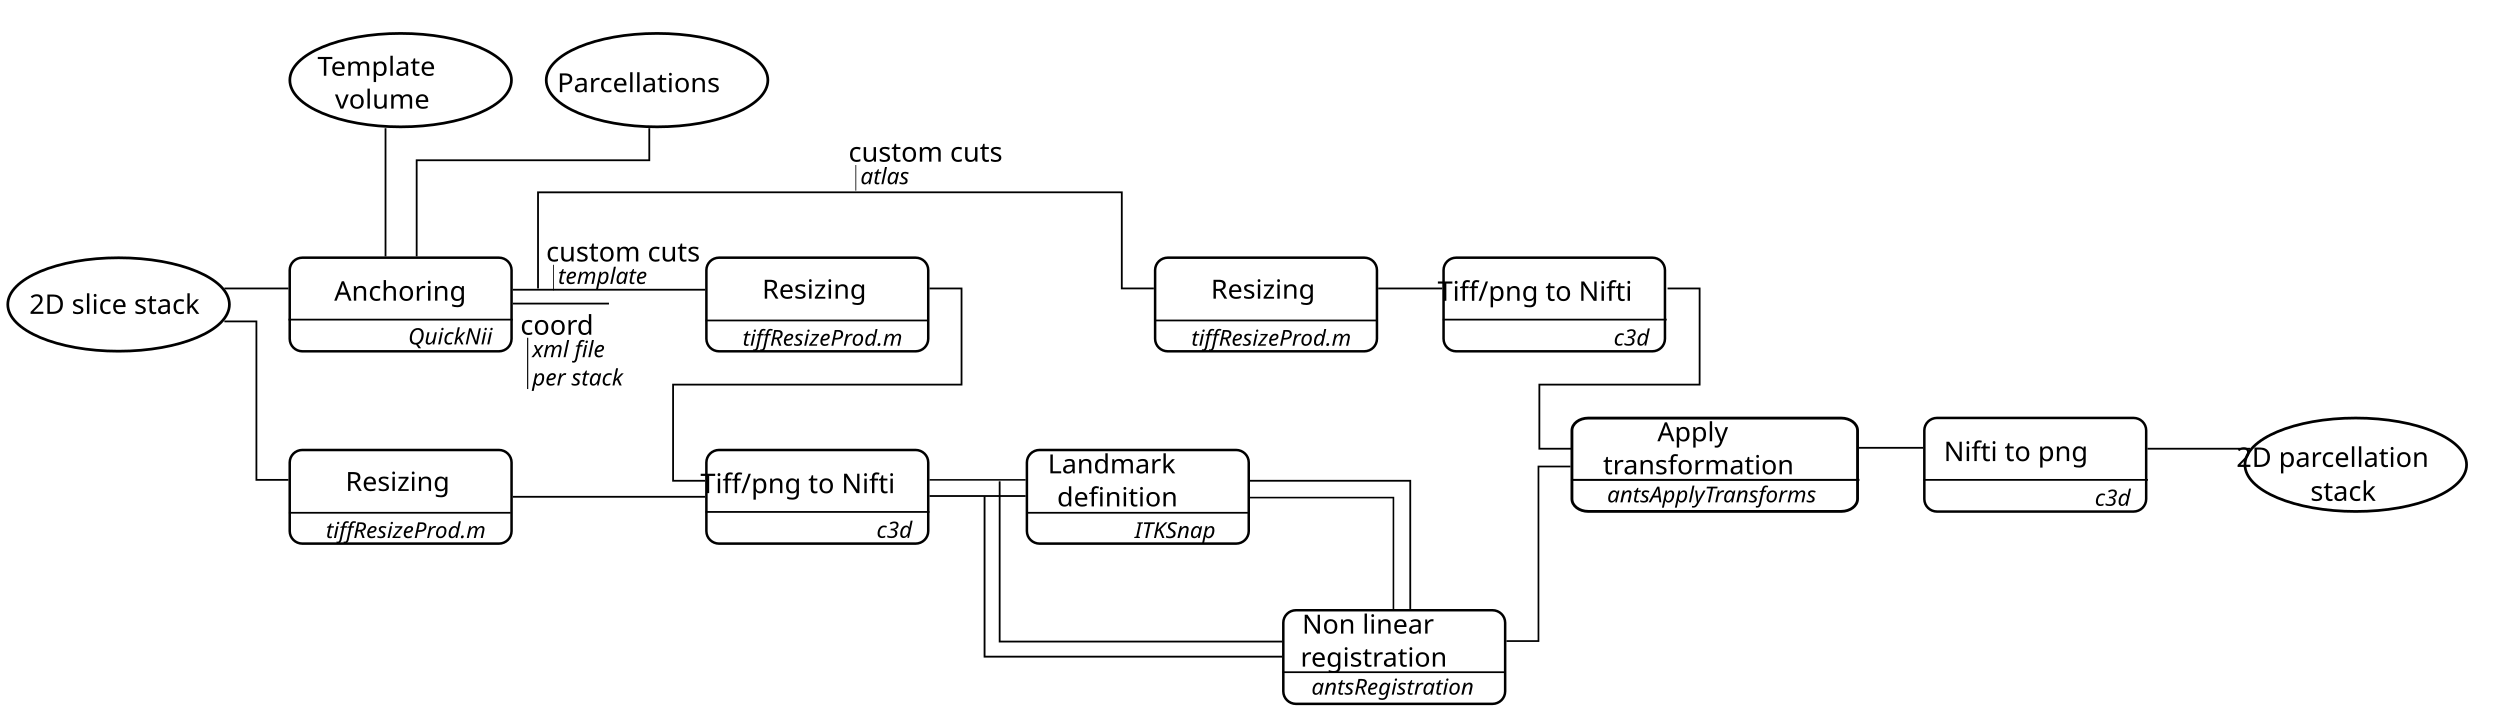
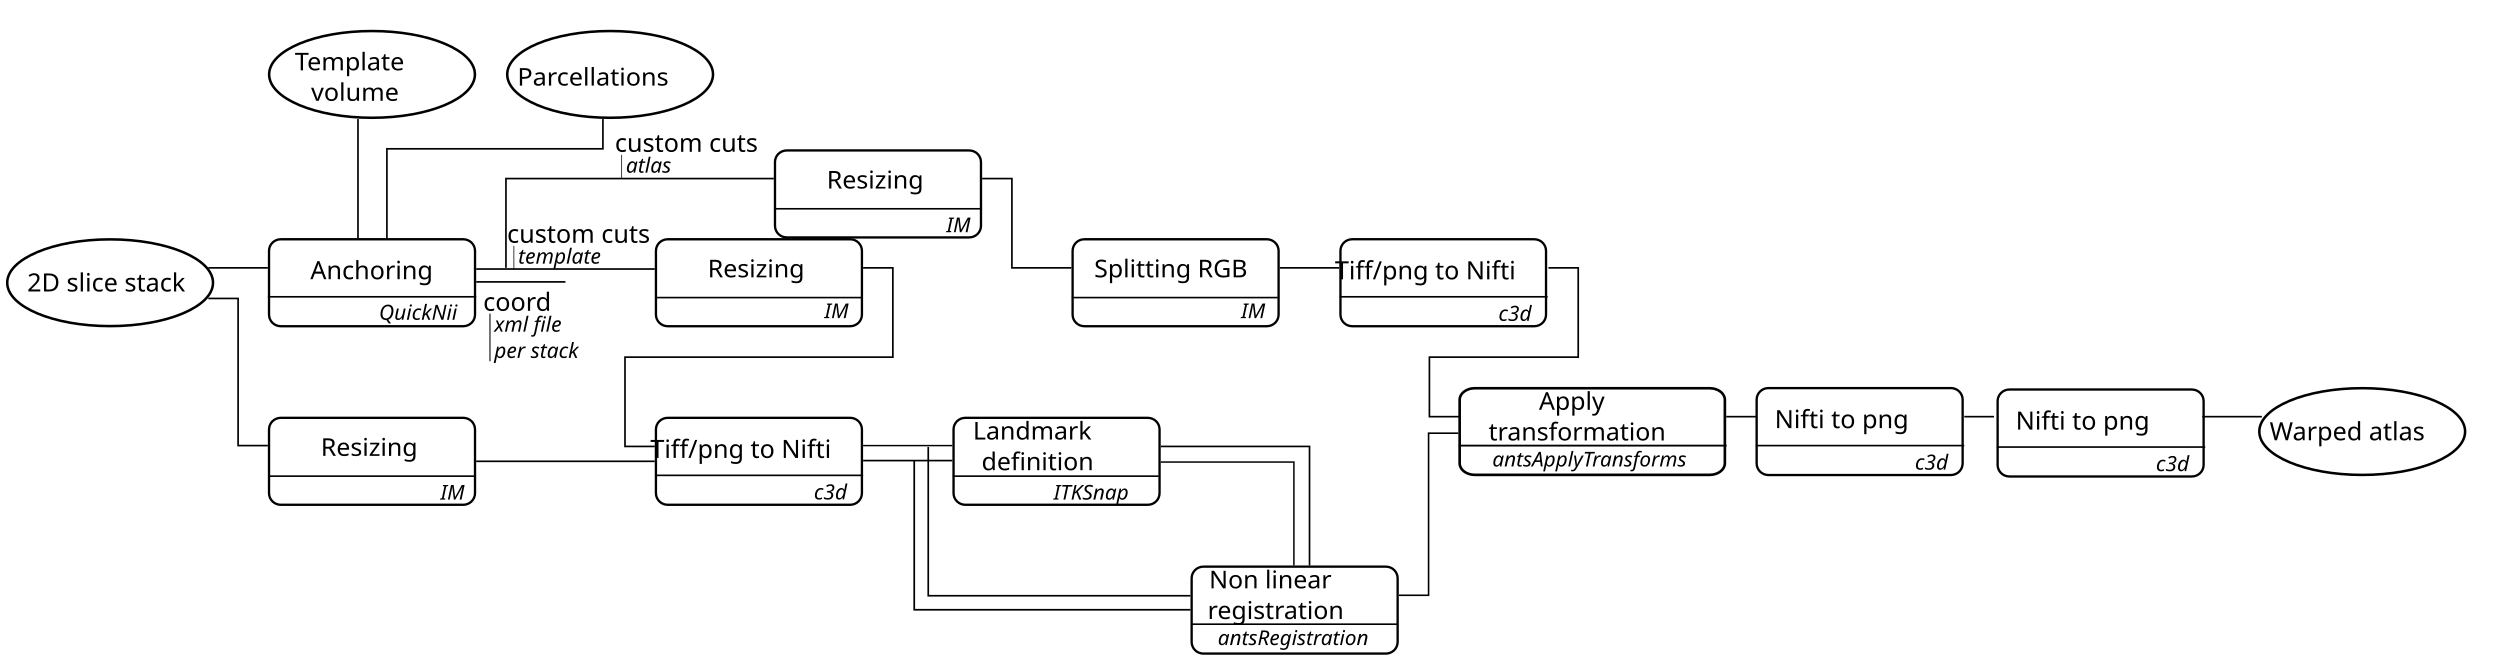
- <svg xmlns="http://www.w3.org/2000/svg" width="390mm" height="110mm" viewBox="0 0 1381.89 389.764" id="svg2" version="1.1">
+ <svg xmlns="http://www.w3.org/2000/svg" width="420mm" height="110mm" viewBox="0 0 1488.189 389.764" id="svg2" version="1.1">
  <defs id="defs4">
    <marker orient="auto" refY="0" refX="0" id="Arrow1Mend" style="overflow:visible">
      <path id="path4885" d="M 0,0 5,-5 -12.5,0 5,5 0,0 Z" style="fill:#000000;fill-opacity:1;fill-rule:evenodd;stroke:#000000;stroke-width:1pt;stroke-opacity:1" transform="matrix(-0.4,0,0,-0.4,-4,0)" />
    </marker>
    <marker style="overflow:visible" id="marker4826" refX="0" refY="0" orient="auto">
      <path transform="matrix(-0.8,0,0,-0.8,-10,0)" style="fill:#000000;fill-opacity:1;fill-rule:evenodd;stroke:#000000;stroke-width:1pt;stroke-opacity:1" d="M 0,0 5,-5 -12.5,0 5,5 0,0 Z" id="path4828" />
    </marker>
    <marker orient="auto" refY="0" refX="0" id="Arrow1Lend-5" style="overflow:visible">
      <path id="path4153-5" d="M 0,0 5,-5 -12.5,0 5,5 0,0 Z" style="fill:#000000;fill-opacity:1;fill-rule:evenodd;stroke:#000000;stroke-width:1pt;stroke-opacity:1" transform="matrix(-0.8,0,0,-0.8,-10,0)" />
    </marker>
    <marker orient="auto" refY="0" refX="0" id="Arrow1Lend-5-8" style="overflow:visible">
      <path id="path4153-5-1" d="M 0,0 5,-5 -12.5,0 5,5 0,0 Z" style="fill:#000000;fill-opacity:1;fill-rule:evenodd;stroke:#000000;stroke-width:1pt;stroke-opacity:1" transform="matrix(-0.8,0,0,-0.8,-10,0)" />
    </marker>
    <marker orient="auto" refY="0" refX="0" id="Arrow1Lend-5-8-7" style="overflow:visible">
      <path id="path4153-5-1-2" d="M 0,0 5,-5 -12.5,0 5,5 0,0 Z" style="fill:#000000;fill-opacity:1;fill-rule:evenodd;stroke:#000000;stroke-width:1pt;stroke-opacity:1" transform="matrix(-0.8,0,0,-0.8,-10,0)" />
    </marker>
    <marker orient="auto" refY="0" refX="0" id="Arrow1Lend-5-8-3" style="overflow:visible">
      <path id="path4153-5-1-9" d="M 0,0 5,-5 -12.5,0 5,5 0,0 Z" style="fill:#000000;fill-opacity:1;fill-rule:evenodd;stroke:#000000;stroke-width:1pt;stroke-opacity:1" transform="matrix(-0.8,0,0,-0.8,-10,0)" />
    </marker>
    <marker orient="auto" refY="0" refX="0" id="Arrow1Lend-5-8-8" style="overflow:visible">
      <path id="path4153-5-1-8" d="M 0,0 5,-5 -12.5,0 5,5 0,0 Z" style="fill:#000000;fill-opacity:1;fill-rule:evenodd;stroke:#000000;stroke-width:1pt;stroke-opacity:1" transform="matrix(-0.8,0,0,-0.8,-10,0)" />
    </marker>
  </defs>
  <g id="layer1" transform="translate(-30.86613,-450)">
    <text xml:space="preserve" style="font-style:normal;font-weight:normal;font-size:15px;line-height:125%;font-family:sans-serif;letter-spacing:0px;word-spacing:0px;fill:#000000;fill-opacity:1;stroke:none;stroke-width:1px;stroke-linecap:butt;stroke-linejoin:miter;stroke-opacity:1" x="256.454" y="640.383" id="text4140">
      <tspan id="tspan4142" x="256.454" y="640.383" style="font-style:italic;font-variant:normal;font-weight:normal;font-stretch:normal;font-size:12.5px;font-family:sans-serif;-inkscape-font-specification:'sans-serif Italic'">QuickNii</tspan>
    </text>
    <path style="fill:none;fill-rule:evenodd;stroke:#000000;stroke-width:1px;stroke-linecap:butt;stroke-linejoin:miter;stroke-opacity:1" d="m 314.331,610.143 106.299,0" id="path4144" />
    <path style="fill:none;fill-rule:evenodd;stroke:#000000;stroke-width:0.999;stroke-linecap:butt;stroke-linejoin:miter;stroke-miterlimit:4;stroke-dasharray:none;stroke-opacity:1" d="m 314.331,617.807 53.15,0" id="path4144-4" />
    <text xml:space="preserve" style="font-style:normal;font-weight:normal;font-size:15px;line-height:125%;font-family:sans-serif;letter-spacing:0px;word-spacing:0px;fill:#000000;fill-opacity:1;stroke:none;stroke-width:1px;stroke-linecap:butt;stroke-linejoin:miter;stroke-opacity:1" x="318.49" y="635.015" id="text4625">
      <tspan id="tspan4627" x="318.49" y="635.015">coord</tspan>
    </text>
    <path style="fill:none;fill-rule:evenodd;stroke:#000000;stroke-width:0.634;stroke-linecap:butt;stroke-linejoin:miter;stroke-miterlimit:4;stroke-dasharray:none;stroke-opacity:1" d="m 322.535,636.694 0,28.346" id="path4629" />
    <text xml:space="preserve" style="font-style:normal;font-weight:normal;font-size:15px;line-height:125%;font-family:sans-serif;letter-spacing:0px;word-spacing:0px;fill:#000000;fill-opacity:1;stroke:none;stroke-width:1px;stroke-linecap:butt;stroke-linejoin:miter;stroke-opacity:1" x="325.052" y="647.451" id="text4625-7">
      <tspan id="tspan4627-5" x="325.052" y="647.451" style="font-style:italic;font-variant:normal;font-weight:normal;font-stretch:normal;font-size:12.5px;font-family:sans-serif;-inkscape-font-specification:'sans-serif Italic'">xml file </tspan>
      <tspan x="325.052" y="663.076" style="font-style:italic;font-variant:normal;font-weight:normal;font-stretch:normal;font-size:12.5px;font-family:sans-serif;-inkscape-font-specification:'sans-serif Italic'" id="tspan4649">per stack</tspan>
    </text>
    <text xml:space="preserve" style="font-style:normal;font-weight:normal;font-size:15px;line-height:125%;font-family:sans-serif;letter-spacing:0px;word-spacing:0px;fill:#000000;fill-opacity:1;stroke:none;stroke-width:1px;stroke-linecap:butt;stroke-linejoin:miter;stroke-opacity:1" x="332.722" y="594.518" id="text4625-4">
      <tspan id="tspan4627-2" x="332.722" y="594.518">custom cuts</tspan>
    </text>
    <path style="fill:none;fill-rule:evenodd;stroke:#000000;stroke-width:0.448;stroke-linecap:butt;stroke-linejoin:miter;stroke-miterlimit:4;stroke-dasharray:none;stroke-opacity:1" d="m 336.767,596.37 0,14.173" id="path4629-6" />
    <text xml:space="preserve" style="font-style:normal;font-weight:normal;font-size:15px;line-height:125%;font-family:sans-serif;letter-spacing:0px;word-spacing:0px;fill:#000000;fill-opacity:1;stroke:none;stroke-width:1px;stroke-linecap:butt;stroke-linejoin:miter;stroke-opacity:1" x="339.283" y="606.954" id="text4625-7-4">
      <tspan x="339.283" y="606.954" style="font-style:italic;font-variant:normal;font-weight:normal;font-stretch:normal;font-size:12.5px;font-family:sans-serif;-inkscape-font-specification:'sans-serif Italic'" id="tspan4193">template</tspan>
    </text>
    <text xml:space="preserve" style="font-style:normal;font-weight:normal;font-size:15px;line-height:125%;font-family:sans-serif;letter-spacing:0px;word-spacing:0px;fill:#000000;fill-opacity:1;stroke:none;stroke-width:1px;stroke-linecap:butt;stroke-linejoin:miter;stroke-opacity:1" x="47.03" y="623.508" id="text4140-5">
      <tspan x="47.03" y="623.508" id="tspan4216">2D slice stack</tspan>
    </text>
    <rect style="opacity:1;fill:none;fill-opacity:1;stroke:#000000;stroke-width:1.391;stroke-linecap:round;stroke-linejoin:round;stroke-miterlimit:4;stroke-dasharray:none;stroke-dashoffset:0;stroke-opacity:1" id="rect4408" width="122.622" height="51.759" x="191.01" y="698.727" rx="7.007" ry="6.901" />
    <rect style="opacity:1;fill:none;fill-opacity:1;stroke:#000000;stroke-width:1.391;stroke-linecap:round;stroke-linejoin:round;stroke-miterlimit:4;stroke-dasharray:none;stroke-dashoffset:0;stroke-opacity:1" id="rect4408-4" width="122.625" height="51.759" x="191.01" y="592.428" rx="7.007" ry="6.901" />
    <path style="fill:none;fill-rule:evenodd;stroke:#000000;stroke-width:0.986px;stroke-linecap:butt;stroke-linejoin:miter;stroke-opacity:1" d="m 190.315,626.672 124.016,0" id="path4425" />
    <text xml:space="preserve" style="font-style:normal;font-weight:normal;font-size:15px;line-height:125%;font-family:sans-serif;letter-spacing:0px;word-spacing:0px;fill:#000000;fill-opacity:1;stroke:none;stroke-width:1px;stroke-linecap:butt;stroke-linejoin:miter;stroke-opacity:1" x="215.6" y="616.212" id="text4625-1">
      <tspan id="tspan4627-1" x="215.6" y="616.212">Anchoring</tspan>
    </text>
    <ellipse style="opacity:1;fill:none;fill-opacity:1;stroke:#000000;stroke-width:1.513;stroke-linecap:round;stroke-linejoin:round;stroke-miterlimit:4;stroke-dasharray:none;stroke-dashoffset:0;stroke-opacity:1" id="path4577" cx="96.417" cy="618.307" rx="61.251" ry="25.818" />
    <text xml:space="preserve" style="font-style:normal;font-weight:normal;font-size:14.761px;line-height:125%;font-family:sans-serif;text-align:center;letter-spacing:0px;word-spacing:0px;text-anchor:middle;fill:#000000;fill-opacity:1;stroke:none;stroke-width:1px;stroke-linecap:butt;stroke-linejoin:miter;stroke-opacity:1" x="247.893" y="499.876" id="text4140-5-3" transform="scale(1.016295,0.9839667)">
      <tspan x="250.487" y="499.876" id="tspan4216-5">Template </tspan>
      <tspan x="247.893" y="518.327" id="tspan4626">volume</tspan>
    </text>
    <ellipse style="opacity:1;fill:none;fill-opacity:1;stroke:#000000;stroke-width:1.513;stroke-linecap:round;stroke-linejoin:round;stroke-miterlimit:4;stroke-dasharray:none;stroke-dashoffset:0;stroke-opacity:1" id="path4577-8" cx="252.323" cy="494.291" rx="61.251" ry="25.818" />
    <text xml:space="preserve" style="font-style:normal;font-weight:normal;font-size:14.761px;line-height:125%;font-family:sans-serif;text-align:center;letter-spacing:0px;word-spacing:0px;text-anchor:middle;fill:#000000;fill-opacity:1;stroke:none;stroke-width:1px;stroke-linecap:butt;stroke-linejoin:miter;stroke-opacity:1" x="387.323" y="509.101" id="text4140-5-3-7" transform="scale(1.016295,0.9839667)">
      <tspan x="387.323" y="509.101" id="tspan4626-1">Parcellations</tspan>
    </text>
    <ellipse style="opacity:1;fill:none;fill-opacity:1;stroke:#000000;stroke-width:1.513;stroke-linecap:round;stroke-linejoin:round;stroke-miterlimit:4;stroke-dasharray:none;stroke-dashoffset:0;stroke-opacity:1" id="path4577-8-5" cx="394.055" cy="494.291" rx="61.251" ry="25.818" />
    <text xml:space="preserve" style="font-style:normal;font-weight:normal;font-size:14.719px;line-height:125%;font-family:sans-serif;letter-spacing:0px;word-spacing:0px;fill:#000000;fill-opacity:1;stroke:none;stroke-width:1px;stroke-linecap:butt;stroke-linejoin:miter;stroke-opacity:1" x="220.167" y="726.888" id="text4625-1-6" transform="scale(1.007634,0.9924236)">
      <tspan id="tspan4627-1-3" x="220.167" y="726.888">Resizing</tspan>
    </text>
    <path style="fill:none;fill-rule:evenodd;stroke:#000000;stroke-width:0.994;stroke-linecap:butt;stroke-linejoin:miter;stroke-miterlimit:4;stroke-dasharray:none;stroke-opacity:1" d="m 154.882,627.662 17.717,0 0,87.589 17.717,0" id="path4818" />
-     <text xml:space="preserve" style="font-style:normal;font-weight:normal;font-size:14.719px;line-height:125%;font-family:sans-serif;letter-spacing:0px;word-spacing:0px;fill:#000000;fill-opacity:1;stroke:none;stroke-width:1px;stroke-linecap:butt;stroke-linejoin:miter;stroke-opacity:1" x="209.4" y="753.102" id="text4140-1" transform="scale(1.007634,0.9924236)">
-       <tspan id="tspan4142-5" x="209.4" y="753.102" style="font-style:italic;font-variant:normal;font-weight:normal;font-stretch:normal;font-size:12.266px;font-family:sans-serif;-inkscape-font-specification:'sans-serif Italic'">tiffResizeProd.m</tspan>
+     <text xml:space="preserve" style="font-style:normal;font-weight:normal;font-size:14.719px;line-height:125%;font-family:sans-serif;letter-spacing:0px;word-spacing:0px;fill:#000000;fill-opacity:1;stroke:none;stroke-width:1px;stroke-linecap:butt;stroke-linejoin:miter;stroke-opacity:1" x="290.778" y="753.102" id="text4140-1" transform="scale(1.007634,0.9924236)">
+       <tspan id="tspan4142-5" x="290.778" y="753.102" style="font-style:italic;font-variant:normal;font-weight:normal;font-stretch:normal;font-size:12.266px;font-family:sans-serif;-inkscape-font-specification:'sans-serif Italic'">IM</tspan>
    </text>
    <path style="fill:none;fill-rule:evenodd;stroke:#000000;stroke-width:0.968px;stroke-linecap:butt;stroke-linejoin:miter;stroke-opacity:1" d="m 190.557,733.443 122.622,0" id="path4425-0" />
    <rect style="opacity:1;fill:none;fill-opacity:1;stroke:#000000;stroke-width:1.391;stroke-linecap:round;stroke-linejoin:round;stroke-miterlimit:4;stroke-dasharray:none;stroke-dashoffset:0;stroke-opacity:1" id="rect4408-45" width="122.622" height="51.759" x="421.329" y="592.428" rx="7.007" ry="6.901" />
    <text xml:space="preserve" style="font-style:normal;font-weight:normal;font-size:14.719px;line-height:125%;font-family:sans-serif;letter-spacing:0px;word-spacing:0px;fill:#000000;fill-opacity:1;stroke:none;stroke-width:1px;stroke-linecap:butt;stroke-linejoin:miter;stroke-opacity:1" x="448.74" y="619.777" id="text4625-1-6-4" transform="scale(1.007634,0.9924236)">
      <tspan id="tspan4627-1-3-4" x="448.74" y="619.777">Resizing</tspan>
    </text>
-     <text xml:space="preserve" style="font-style:normal;font-weight:normal;font-size:14.719px;line-height:125%;font-family:sans-serif;letter-spacing:0px;word-spacing:0px;fill:#000000;fill-opacity:1;stroke:none;stroke-width:1px;stroke-linecap:butt;stroke-linejoin:miter;stroke-opacity:1" x="437.973" y="645.991" id="text4140-1-3" transform="scale(1.007634,0.9924236)">
-       <tspan id="tspan4142-5-5" x="437.973" y="645.991" style="font-style:italic;font-variant:normal;font-weight:normal;font-stretch:normal;font-size:12.266px;font-family:sans-serif;-inkscape-font-specification:'sans-serif Italic'">tiffResizeProd.m</tspan>
-     </text>
    <path style="fill:none;fill-rule:evenodd;stroke:#000000;stroke-width:0.968px;stroke-linecap:butt;stroke-linejoin:miter;stroke-opacity:1" d="m 420.875,627.144 122.622,0" id="path4425-0-4" />
    <path style="fill:none;fill-rule:evenodd;stroke:#000000;stroke-width:1px;stroke-linecap:butt;stroke-linejoin:miter;stroke-opacity:1" d="m 314.331,724.606 106.299,0" id="path5266" />
-     <path style="fill:none;fill-rule:evenodd;stroke:#000000;stroke-width:0.999;stroke-linecap:butt;stroke-linejoin:miter;stroke-opacity:1;stroke-miterlimit:4;stroke-dasharray:none" d="m 544.646,609.449 17.717,0 0,53.15 -159.449,0 0,53.15 17.717,0" id="path5268" />
+     <path style="fill:none;fill-rule:evenodd;stroke:#000000;stroke-width:0.999;stroke-linecap:butt;stroke-linejoin:miter;stroke-miterlimit:4;stroke-dasharray:none;stroke-opacity:1" d="m 544.646,609.449 17.717,0 0,53.15 -159.449,0 0,53.15 17.717,0" id="path5268" />
    <rect style="opacity:1;fill:none;fill-opacity:1;stroke:#000000;stroke-width:1.391;stroke-linecap:round;stroke-linejoin:round;stroke-miterlimit:4;stroke-dasharray:none;stroke-dashoffset:0;stroke-opacity:1" id="rect4408-45-8" width="122.625" height="51.759" x="421.325" y="698.727" rx="7.007" ry="6.901" />
    <text xml:space="preserve" style="font-style:normal;font-weight:normal;font-size:14.985px;line-height:125%;font-family:sans-serif;text-align:center;letter-spacing:0px;word-spacing:0px;text-anchor:middle;fill:#000000;fill-opacity:1;stroke:none;stroke-width:1px;stroke-linecap:butt;stroke-linejoin:miter;stroke-opacity:1" x="482.063" y="721.842" id="text4625-1-6-4-9" transform="scale(0.9989721,1.001029)">
      <tspan x="482.063" y="721.842" id="tspan5300">Tiff/png to Nifti</tspan>
    </text>
    <text xml:space="preserve" style="font-style:normal;font-weight:normal;font-size:14.985px;line-height:125%;font-family:sans-serif;letter-spacing:0px;word-spacing:0px;fill:#000000;fill-opacity:1;stroke:none;stroke-width:1px;stroke-linecap:butt;stroke-linejoin:miter;stroke-opacity:1" x="515.894" y="746.533" id="text4140-1-3-6" transform="scale(0.9989721,1.001029)">
      <tspan id="tspan4142-5-5-0" x="515.894" y="746.533" style="font-style:italic;font-variant:normal;font-weight:normal;font-stretch:normal;font-size:12.487px;font-family:sans-serif;-inkscape-font-specification:'sans-serif Italic'">c3d</tspan>
    </text>
    <path style="fill:none;fill-rule:evenodd;stroke:#000000;stroke-width:0.985px;stroke-linecap:butt;stroke-linejoin:miter;stroke-opacity:1" d="m 420.882,732.972 123.764,0" id="path4425-0-4-7" />
    <rect style="opacity:1;fill:none;fill-opacity:1;stroke:#000000;stroke-width:1.391;stroke-linecap:round;stroke-linejoin:round;stroke-miterlimit:4;stroke-dasharray:none;stroke-dashoffset:0;stroke-opacity:1" id="rect4408-45-8-0" width="122.625" height="51.759" x="598.491" y="698.727" rx="7.007" ry="6.901" />
    <text xml:space="preserve" style="font-style:normal;font-weight:normal;font-size:14.719px;line-height:125%;font-family:sans-serif;text-align:center;letter-spacing:0px;word-spacing:0px;text-anchor:middle;fill:#000000;fill-opacity:1;stroke:none;stroke-width:1px;stroke-linecap:butt;stroke-linejoin:miter;stroke-opacity:1" x="653.169" y="717.085" id="text4625-1-6-4-9-2" transform="scale(1.007648,0.9924099)">
      <tspan id="tspan4627-1-3-4-6-1" x="655.757" y="717.085">Landmark </tspan>
      <tspan x="653.169" y="735.484" id="tspan5300-1">definition</tspan>
    </text>
    <text xml:space="preserve" style="font-style:normal;font-weight:normal;font-size:14.719px;line-height:125%;font-family:sans-serif;letter-spacing:0px;word-spacing:0px;fill:#000000;fill-opacity:1;stroke:none;stroke-width:1px;stroke-linecap:butt;stroke-linejoin:miter;stroke-opacity:1" x="653.036" y="753.113" id="text4140-1-3-6-6" transform="scale(1.007648,0.9924099)">
      <tspan id="tspan4142-5-5-0-1" x="653.036" y="753.113" style="font-style:italic;font-variant:normal;font-weight:normal;font-stretch:normal;font-size:12.266px;font-family:sans-serif;-inkscape-font-specification:'sans-serif Italic'">ITKSnap</tspan>
    </text>
    <path style="fill:none;fill-rule:evenodd;stroke:#000000;stroke-width:0.968px;stroke-linecap:butt;stroke-linejoin:miter;stroke-opacity:1" d="m 598.038,733.443 122.625,0" id="path4425-0-4-7-8" />
    <path style="fill:none;fill-rule:evenodd;stroke:#000000;stroke-width:0.865;stroke-linecap:butt;stroke-linejoin:miter;stroke-miterlimit:4;stroke-dasharray:none;stroke-opacity:1" d="m 544.646,715.248 53.15,0" id="path5674-1" />
    <rect style="opacity:1;fill:none;fill-opacity:1;stroke:#000000;stroke-width:1.391;stroke-linecap:round;stroke-linejoin:round;stroke-miterlimit:4;stroke-dasharray:none;stroke-dashoffset:0;stroke-opacity:1" id="rect4408-45-8-0-4" width="122.622" height="51.759" x="740.223" y="787.31" rx="7.007" ry="6.901" />
    <text xml:space="preserve" style="font-style:normal;font-weight:normal;font-size:14.719px;line-height:125%;font-family:sans-serif;text-align:center;letter-spacing:0px;word-spacing:0px;text-anchor:middle;fill:#000000;fill-opacity:1;stroke:none;stroke-width:1px;stroke-linecap:butt;stroke-linejoin:miter;stroke-opacity:1" x="793.835" y="806.334" id="text4625-1-6-4-9-2-4" transform="scale(1.007634,0.9924237)">
      <tspan x="796.423" y="806.334" id="tspan5300-1-9">Non linear </tspan>
      <tspan x="793.835" y="824.733" id="tspan5783">registration</tspan>
    </text>
    <text xml:space="preserve" style="font-style:normal;font-weight:normal;font-size:14.719px;line-height:125%;font-family:sans-serif;letter-spacing:0px;word-spacing:0px;fill:#000000;fill-opacity:1;stroke:none;stroke-width:1px;stroke-linecap:butt;stroke-linejoin:miter;stroke-opacity:1" x="750.035" y="840.346" id="text4140-1-3-6-6-0" transform="scale(1.007634,0.9924237)">
      <tspan id="tspan4142-5-5-0-1-1" x="750.035" y="840.346" style="font-style:italic;font-variant:normal;font-weight:normal;font-stretch:normal;font-size:12.266px;font-family:sans-serif;-inkscape-font-specification:'sans-serif Italic'">antsRegistration</tspan>
    </text>
    <path style="fill:none;fill-rule:evenodd;stroke:#000000;stroke-width:0.968px;stroke-linecap:butt;stroke-linejoin:miter;stroke-opacity:1" d="m 739.77,821.563 122.622,0" id="path4425-0-4-7-8-8" />
    <path style="fill:none;fill-rule:evenodd;stroke:#000000;stroke-width:1px;stroke-linecap:butt;stroke-linejoin:miter;stroke-opacity:1" d="m 583.433,716.047 0,88.583 156.094,0" id="path5785" />
    <path style="fill:none;fill-rule:evenodd;stroke:#000000;stroke-width:1.026px;stroke-linecap:butt;stroke-linejoin:miter;stroke-opacity:1" d="m 575.088,724.406 0,88.57 164.44,0" id="path5785-6" />
    <path style="fill:none;fill-rule:evenodd;stroke:#000000;stroke-width:1px;stroke-linecap:butt;stroke-linejoin:miter;stroke-opacity:1" d="m 721.811,715.748 88.583,0 0,70.866" id="path5802" />
    <path style="fill:none;fill-rule:evenodd;stroke:#000000;stroke-width:0.882px;stroke-linecap:butt;stroke-linejoin:miter;stroke-opacity:1" d="m 721.811,725.047 79.284,0 0,61.567" id="path5802-4" />
    <rect style="opacity:1;fill:none;fill-opacity:1;stroke:#000000;stroke-width:1.575;stroke-linecap:round;stroke-linejoin:round;stroke-miterlimit:4;stroke-dasharray:none;stroke-dashoffset:0;stroke-opacity:1" id="rect4408-45-8-0-4-2" width="157.874" height="51.574" x="899.764" y="681.103" rx="9.021" ry="6.877" />
    <text xml:space="preserve" style="font-style:normal;font-weight:normal;font-size:14.719px;line-height:125%;font-family:sans-serif;text-align:center;letter-spacing:0px;word-spacing:0px;text-anchor:middle;fill:#000000;fill-opacity:1;stroke:none;stroke-width:1px;stroke-linecap:butt;stroke-linejoin:miter;stroke-opacity:1" x="971.925" y="699.224" id="text4625-1-6-4-9-2-4-9" transform="scale(1.007634,0.9924237)">
      <tspan x="974.512" y="699.224" id="tspan5783-9">Apply </tspan>
      <tspan x="971.925" y="717.622" id="tspan6073">transformation</tspan>
    </text>
    <text xml:space="preserve" style="font-style:normal;font-weight:normal;font-size:14.719px;line-height:125%;font-family:sans-serif;letter-spacing:0px;word-spacing:0px;fill:#000000;fill-opacity:1;stroke:none;stroke-width:1px;stroke-linecap:butt;stroke-linejoin:miter;stroke-opacity:1" x="912.246" y="733.236" id="text4140-1-3-6-6-0-5" transform="scale(1.007634,0.9924237)">
      <tspan id="tspan4142-5-5-0-1-1-8" x="912.246" y="733.236" style="font-style:italic;font-variant:normal;font-weight:normal;font-stretch:normal;font-size:12.266px;font-family:sans-serif;-inkscape-font-specification:'sans-serif Italic'">antsApplyTransforms</tspan>
    </text>
    <path style="fill:none;fill-rule:evenodd;stroke:#000000;stroke-width:1.103px;stroke-linecap:butt;stroke-linejoin:miter;stroke-opacity:1" d="m 899.219,715.264 159.449,0" id="path4425-0-4-7-8-8-8" />
    <rect style="opacity:1;fill:none;fill-opacity:1;stroke:#000000;stroke-width:1.389;stroke-linecap:round;stroke-linejoin:round;stroke-miterlimit:4;stroke-dasharray:none;stroke-dashoffset:0;stroke-opacity:1" id="rect4408-45-8-4" width="122.376" height="51.76" x="828.805" y="592.427" rx="6.993" ry="6.901" />
    <text xml:space="preserve" style="font-style:normal;font-weight:normal;font-size:14.985px;line-height:125%;font-family:sans-serif;text-align:center;letter-spacing:0px;word-spacing:0px;text-anchor:middle;fill:#000000;fill-opacity:1;stroke:none;stroke-width:1px;stroke-linecap:butt;stroke-linejoin:miter;stroke-opacity:1" x="889.963" y="615.652" id="text4625-1-6-4-9-5" transform="scale(0.9989721,1.001029)">
      <tspan x="889.963" y="615.652" id="tspan5300-3">Tiff/png to Nifti</tspan>
    </text>
    <text xml:space="preserve" style="font-style:normal;font-weight:normal;font-size:14.985px;line-height:125%;font-family:sans-serif;letter-spacing:0px;word-spacing:0px;fill:#000000;fill-opacity:1;stroke:none;stroke-width:1px;stroke-linecap:butt;stroke-linejoin:miter;stroke-opacity:1" x="923.793" y="640.343" id="text4140-1-3-6-1" transform="scale(0.9989721,1.001029)">
      <tspan id="tspan4142-5-5-0-19" x="923.793" y="640.343" style="font-style:italic;font-variant:normal;font-weight:normal;font-stretch:normal;font-size:12.487px;font-family:sans-serif;-inkscape-font-specification:'sans-serif Italic'">c3d</tspan>
    </text>
    <path style="fill:none;fill-rule:evenodd;stroke:#000000;stroke-width:0.985px;stroke-linecap:butt;stroke-linejoin:miter;stroke-opacity:1" d="m 828.362,626.673 123.764,0" id="path4425-0-4-7-4" />
-     <rect style="opacity:1;fill:none;fill-opacity:1;stroke:#000000;stroke-width:1.391;stroke-linecap:round;stroke-linejoin:round;stroke-miterlimit:4;stroke-dasharray:none;stroke-dashoffset:0;stroke-opacity:1" id="rect4408-45-8-4-8" width="122.625" height="51.759" x="1094.554" y="681.01" rx="7.007" ry="6.901" />
-     <text xml:space="preserve" style="font-style:normal;font-weight:normal;font-size:15px;line-height:125%;font-family:sans-serif;text-align:center;letter-spacing:0px;word-spacing:0px;text-anchor:middle;fill:#000000;fill-opacity:1;stroke:none;stroke-width:1px;stroke-linecap:butt;stroke-linejoin:miter;stroke-opacity:1" x="1154.919" y="704.869" id="text4625-1-6-4-9-5-5">
-       <tspan x="1154.919" y="704.869" id="tspan5300-3-9">Nifti to png</tspan>
+     <rect style="opacity:1;fill:none;fill-opacity:1;stroke:#000000;stroke-width:1.391;stroke-linecap:round;stroke-linejoin:round;stroke-miterlimit:4;stroke-dasharray:none;stroke-dashoffset:0;stroke-opacity:1" id="rect4408-45-8-4-8" width="122.625" height="51.759" x="1076.554" y="681.01" rx="7.007" ry="6.901" />
+     <text xml:space="preserve" style="font-style:normal;font-weight:normal;font-size:15px;line-height:125%;font-family:sans-serif;text-align:center;letter-spacing:0px;word-spacing:0px;text-anchor:middle;fill:#000000;fill-opacity:1;stroke:none;stroke-width:1px;stroke-linecap:butt;stroke-linejoin:miter;stroke-opacity:1" x="1136.919" y="704.869" id="text4625-1-6-4-9-5-5">
+       <tspan x="1136.919" y="704.869" id="tspan5300-3-9">Nifti to png</tspan>
    </text>
-     <text xml:space="preserve" style="font-style:normal;font-weight:normal;font-size:15px;line-height:125%;font-family:sans-serif;letter-spacing:0px;word-spacing:0px;fill:#000000;fill-opacity:1;stroke:none;stroke-width:1px;stroke-linecap:butt;stroke-linejoin:miter;stroke-opacity:1" x="1188.784" y="729.584" id="text4140-1-3-6-1-4">
-       <tspan id="tspan4142-5-5-0-19-7" x="1188.784" y="729.584" style="font-style:italic;font-variant:normal;font-weight:normal;font-stretch:normal;font-size:12.5px;font-family:sans-serif;-inkscape-font-specification:'sans-serif Italic'">c3d</tspan>
+     <text xml:space="preserve" style="font-style:normal;font-weight:normal;font-size:15px;line-height:125%;font-family:sans-serif;letter-spacing:0px;word-spacing:0px;fill:#000000;fill-opacity:1;stroke:none;stroke-width:1px;stroke-linecap:butt;stroke-linejoin:miter;stroke-opacity:1" x="1170.784" y="729.584" id="text4140-1-3-6-1-4">
+       <tspan id="tspan4142-5-5-0-19-7" x="1170.784" y="729.584" style="font-style:italic;font-variant:normal;font-weight:normal;font-stretch:normal;font-size:12.5px;font-family:sans-serif;-inkscape-font-specification:'sans-serif Italic'">c3d</tspan>
    </text>
-     <path style="fill:none;fill-rule:evenodd;stroke:#000000;stroke-width:0.986px;stroke-linecap:butt;stroke-linejoin:miter;stroke-opacity:1" d="m 1094.11,715.255 124.016,0" id="path4425-0-4-7-4-8" />
+     <path style="fill:none;fill-rule:evenodd;stroke:#000000;stroke-width:0.986px;stroke-linecap:butt;stroke-linejoin:miter;stroke-opacity:1" d="m 1076.11,715.255 124.016,0" id="path4425-0-4-7-4-8" />
    <rect style="opacity:1;fill:none;fill-opacity:1;stroke:#000000;stroke-width:1.391;stroke-linecap:round;stroke-linejoin:round;stroke-miterlimit:4;stroke-dasharray:none;stroke-dashoffset:0;stroke-opacity:1" id="rect4408-45-9" width="122.625" height="51.759" x="669.36" y="592.428" rx="7.007" ry="6.901" />
-     <text xml:space="preserve" style="font-style:normal;font-weight:normal;font-size:14.719px;line-height:125%;font-family:sans-serif;letter-spacing:0px;word-spacing:0px;fill:#000000;fill-opacity:1;stroke:none;stroke-width:1px;stroke-linecap:butt;stroke-linejoin:miter;stroke-opacity:1" x="694.884" y="619.786" id="text4625-1-6-4-6" transform="scale(1.007648,0.9924099)">
-       <tspan id="tspan4627-1-3-4-5" x="694.884" y="619.786">Resizing</tspan>
-     </text>
-     <text xml:space="preserve" style="font-style:normal;font-weight:normal;font-size:14.719px;line-height:125%;font-family:sans-serif;letter-spacing:0px;word-spacing:0px;fill:#000000;fill-opacity:1;stroke:none;stroke-width:1px;stroke-linecap:butt;stroke-linejoin:miter;stroke-opacity:1" x="684.116" y="646" id="text4140-1-3-2" transform="scale(1.007648,0.9924099)">
-       <tspan id="tspan4142-5-5-2" x="684.116" y="646" style="font-style:italic;font-variant:normal;font-weight:normal;font-stretch:normal;font-size:12.266px;font-family:sans-serif;-inkscape-font-specification:'sans-serif Italic'">tiffResizeProd.m</tspan>
+     <text xml:space="preserve" style="font-style:normal;font-weight:normal;font-size:14.719px;line-height:125%;font-family:sans-serif;letter-spacing:0px;word-spacing:0px;fill:#000000;fill-opacity:1;stroke:none;stroke-width:1px;stroke-linecap:butt;stroke-linejoin:miter;stroke-opacity:1" x="677.021" y="619.786" id="text4625-1-6-4-6" transform="scale(1.007648,0.9924099)">
+       <tspan id="tspan4627-1-3-4-5" x="677.021" y="619.786">Splitting RGB</tspan>
    </text>
    <path style="fill:none;fill-rule:evenodd;stroke:#000000;stroke-width:0.968px;stroke-linecap:butt;stroke-linejoin:miter;stroke-opacity:1" d="m 668.907,627.144 122.625,0" id="path4425-0-4-9" />
    <path style="fill:none;fill-rule:evenodd;stroke:#000000;stroke-width:0.999;stroke-linecap:butt;stroke-linejoin:miter;stroke-miterlimit:4;stroke-dasharray:none;stroke-opacity:1" d="m 243.964,520.866 0,70.866" id="path6309" />
    <path style="fill:none;fill-rule:evenodd;stroke:#000000;stroke-width:1px;stroke-linecap:butt;stroke-linejoin:miter;stroke-opacity:1" d="m 389.764,520.866 0,17.717 -128.583,0 0,53.15" id="path6311" />
-     <path style="fill:none;fill-rule:evenodd;stroke:#000000;stroke-width:1.012px;stroke-linecap:butt;stroke-linejoin:miter;stroke-opacity:1" d="m 328.262,609.443 0,-53.137 322.683,-0.006 0,53.143 17.717,0" id="path6315" />
    <path style="fill:none;fill-rule:evenodd;stroke:#000000;stroke-width:1px;stroke-linecap:butt;stroke-linejoin:miter;stroke-opacity:1" d="m 792.677,609.449 35.433,0" id="path6317" />
    <path style="fill:none;fill-rule:evenodd;stroke:#000000;stroke-width:0.953px;stroke-linecap:butt;stroke-linejoin:miter;stroke-opacity:1" d="m 863.543,804.354 17.717,0 0,-96.488 17.717,0" id="path6391" />
    <path style="fill:none;fill-rule:evenodd;stroke:#000000;stroke-width:1px;stroke-linecap:butt;stroke-linejoin:miter;stroke-opacity:1" d="m 952.626,609.449 17.717,0 0,53.15 -88.583,0 0,35.433 17.717,0" id="path6393" />
-     <path style="fill:none;fill-rule:evenodd;stroke:#000000;stroke-width:1px;stroke-linecap:butt;stroke-linejoin:miter;stroke-opacity:1" d="m 1058.425,697.532 35.433,0 0,0" id="path6395" />
-     <text xml:space="preserve" style="font-style:normal;font-weight:normal;font-size:15px;line-height:125%;font-family:sans-serif;text-align:center;letter-spacing:0px;word-spacing:0px;text-anchor:middle;fill:#000000;fill-opacity:1;stroke:none;stroke-width:1px;stroke-linecap:butt;stroke-linejoin:miter;stroke-opacity:1" x="1333.846" y="708.091" id="text4140-5-4">
-       <tspan x="1333.846" y="708.091" id="tspan4216-7">2D parcellation</tspan>
-       <tspan x="1333.846" y="726.841" id="tspan6418"> stack</tspan>
+     <text xml:space="preserve" style="font-style:normal;font-weight:normal;font-size:15px;line-height:125%;font-family:sans-serif;text-align:center;letter-spacing:0px;word-spacing:0px;text-anchor:middle;fill:#000000;fill-opacity:1;stroke:none;stroke-width:1px;stroke-linecap:butt;stroke-linejoin:miter;stroke-opacity:1" x="1437.846" y="712.091" id="text4140-5-4">
+       <tspan x="1437.846" y="712.091" id="tspan6418">Warped atlas</tspan>
    </text>
-     <ellipse style="opacity:1;fill:none;fill-opacity:1;stroke:#000000;stroke-width:1.513;stroke-linecap:round;stroke-linejoin:round;stroke-miterlimit:4;stroke-dasharray:none;stroke-dashoffset:0;stroke-opacity:1" id="path4577-2" cx="1333.031" cy="706.89" rx="61.251" ry="25.818" />
-     <path style="fill:none;fill-rule:evenodd;stroke:#000000;stroke-width:1px;stroke-linecap:butt;stroke-linejoin:miter;stroke-opacity:1" d="m 1217.874,698.032 56.693,0" id="path6420" />
+     <ellipse style="opacity:1;fill:none;fill-opacity:1;stroke:#000000;stroke-width:1.513;stroke-linecap:round;stroke-linejoin:round;stroke-miterlimit:4;stroke-dasharray:none;stroke-dashoffset:0;stroke-opacity:1" id="path4577-2" cx="1437.031" cy="706.89" rx="61.251" ry="25.818" />
    <path style="fill:none;fill-rule:evenodd;stroke:#000000;stroke-width:1px;stroke-linecap:butt;stroke-linejoin:miter;stroke-opacity:1" d="m 154.882,609.449 35.433,0" id="path4369" />
    <path style="fill:none;fill-rule:evenodd;stroke:#000000;stroke-width:0.999;stroke-linecap:butt;stroke-linejoin:miter;stroke-miterlimit:4;stroke-dasharray:none;stroke-opacity:1" d="m 544.646,724.174 53.15,0" id="path5674-1-8" />
-     <text xml:space="preserve" style="font-style:normal;font-weight:normal;font-size:15px;line-height:125%;font-family:sans-serif;letter-spacing:0px;word-spacing:0px;fill:#000000;fill-opacity:1;stroke:none;stroke-width:1px;stroke-linecap:butt;stroke-linejoin:miter;stroke-opacity:1" x="499.887" y="539.368" id="text4625-4-2">
-       <tspan id="tspan4627-2-6" x="499.887" y="539.368">custom cuts</tspan>
+     <text xml:space="preserve" style="font-style:normal;font-weight:normal;font-size:15px;line-height:125%;font-family:sans-serif;letter-spacing:0px;word-spacing:0px;fill:#000000;fill-opacity:1;stroke:none;stroke-width:1px;stroke-linecap:butt;stroke-linejoin:miter;stroke-opacity:1" x="396.887" y="540.368" id="text4625-4-2">
+       <tspan id="tspan4627-2-6" x="396.887" y="540.368">custom cuts</tspan>
    </text>
-     <path style="fill:none;fill-rule:evenodd;stroke:#000000;stroke-width:0.448;stroke-linecap:butt;stroke-linejoin:miter;stroke-miterlimit:4;stroke-dasharray:none;stroke-opacity:1" d="m 503.932,541.221 0,14.173" id="path4629-6-8" />
-     <text xml:space="preserve" style="font-style:normal;font-weight:normal;font-size:15px;line-height:125%;font-family:sans-serif;letter-spacing:0px;word-spacing:0px;fill:#000000;fill-opacity:1;stroke:none;stroke-width:1px;stroke-linecap:butt;stroke-linejoin:miter;stroke-opacity:1" x="506.449" y="551.804" id="text4625-7-4-4">
-       <tspan x="506.449" y="551.804" style="font-style:italic;font-variant:normal;font-weight:normal;font-stretch:normal;font-size:12.5px;font-family:sans-serif;-inkscape-font-specification:'sans-serif Italic'" id="tspan4193-4">atlas</tspan>
+     <path style="fill:none;fill-rule:evenodd;stroke:#000000;stroke-width:0.448;stroke-linecap:butt;stroke-linejoin:miter;stroke-miterlimit:4;stroke-dasharray:none;stroke-opacity:1" d="m 400.932,542.221 0,14.173" id="path4629-6-8" />
+     <text xml:space="preserve" style="font-style:normal;font-weight:normal;font-size:15px;line-height:125%;font-family:sans-serif;letter-spacing:0px;word-spacing:0px;fill:#000000;fill-opacity:1;stroke:none;stroke-width:1px;stroke-linecap:butt;stroke-linejoin:miter;stroke-opacity:1" x="403.449" y="552.804" id="text4625-7-4-4">
+       <tspan x="403.449" y="552.804" style="font-style:italic;font-variant:normal;font-weight:normal;font-stretch:normal;font-size:12.5px;font-family:sans-serif;-inkscape-font-specification:'sans-serif Italic'" id="tspan4193-4">atlas</tspan>
    </text>
+     <rect style="opacity:1;fill:none;fill-opacity:1;stroke:#000000;stroke-width:1.391;stroke-linecap:round;stroke-linejoin:round;stroke-miterlimit:4;stroke-dasharray:none;stroke-dashoffset:0;stroke-opacity:1" id="rect4408-45-9-0" width="122.625" height="51.759" x="492.195" y="539.562" rx="7.007" ry="6.901" />
+     <text xml:space="preserve" style="font-style:normal;font-weight:normal;font-size:14.719px;line-height:125%;font-family:sans-serif;letter-spacing:0px;word-spacing:0px;fill:#000000;fill-opacity:1;stroke:none;stroke-width:1px;stroke-linecap:butt;stroke-linejoin:miter;stroke-opacity:1" x="519.063" y="566.515" id="text4625-1-6-4-6-2" transform="scale(1.007648,0.9924099)">
+       <tspan id="tspan4627-1-3-4-5-6" x="519.063" y="566.515">Resizing</tspan>
+     </text>
+     <text xml:space="preserve" style="font-style:normal;font-weight:normal;font-size:14.719px;line-height:125%;font-family:sans-serif;letter-spacing:0px;word-spacing:0px;fill:#000000;fill-opacity:1;stroke:none;stroke-width:1px;stroke-linecap:butt;stroke-linejoin:miter;stroke-opacity:1" x="589.673" y="592.73" id="text4140-1-3-2-9" transform="scale(1.007648,0.9924099)">
+       <tspan id="tspan4142-5-5-2-1" x="589.673" y="592.73" style="font-style:italic;font-variant:normal;font-weight:normal;font-stretch:normal;font-size:12.266px;font-family:sans-serif;-inkscape-font-specification:'sans-serif Italic'">IM</tspan>
+     </text>
+     <path style="fill:none;fill-rule:evenodd;stroke:#000000;stroke-width:0.968px;stroke-linecap:butt;stroke-linejoin:miter;stroke-opacity:1" d="m 491.742,574.277 122.625,0" id="path4425-0-4-9-5" />
+     <path style="fill:none;fill-rule:evenodd;stroke:#000000;stroke-width:1px;stroke-linecap:butt;stroke-linejoin:miter;stroke-opacity:1" d="m 332.047,609.449 0,-53.15 159.449,0" id="path3491" />
+     <path style="fill:none;fill-rule:evenodd;stroke:#000000;stroke-width:1px;stroke-linecap:butt;stroke-linejoin:miter;stroke-opacity:1" d="m 615.512,556.299 17.717,0 0,53.15 35.433,0" id="path3493" />
+     <text xml:space="preserve" style="font-style:normal;font-weight:normal;font-size:14.719px;line-height:125%;font-family:sans-serif;letter-spacing:0px;word-spacing:0px;fill:#000000;fill-opacity:1;stroke:none;stroke-width:1px;stroke-linecap:butt;stroke-linejoin:miter;stroke-opacity:1" x="517.641" y="644.271" id="text4140-1-3-2-9-3" transform="scale(1.007648,0.9924099)">
+       <tspan id="tspan4142-5-5-2-1-8" x="517.641" y="644.271" style="font-style:italic;font-variant:normal;font-weight:normal;font-stretch:normal;font-size:12.266px;font-family:sans-serif;-inkscape-font-specification:'sans-serif Italic'">IM</tspan>
+     </text>
+     <text xml:space="preserve" style="font-style:normal;font-weight:normal;font-size:14.719px;line-height:125%;font-family:sans-serif;letter-spacing:0px;word-spacing:0px;fill:#000000;fill-opacity:1;stroke:none;stroke-width:1px;stroke-linecap:butt;stroke-linejoin:miter;stroke-opacity:1" x="763.79" y="644.271" id="text4140-1-3-2-9-2" transform="scale(1.007648,0.9924099)">
+       <tspan id="tspan4142-5-5-2-1-3" x="763.79" y="644.271" style="font-style:italic;font-variant:normal;font-weight:normal;font-stretch:normal;font-size:12.266px;font-family:sans-serif;-inkscape-font-specification:'sans-serif Italic'">IM</tspan>
+     </text>
+     <rect style="opacity:1;fill:none;fill-opacity:1;stroke:#000000;stroke-width:1.391;stroke-linecap:round;stroke-linejoin:round;stroke-miterlimit:4;stroke-dasharray:none;stroke-dashoffset:0;stroke-opacity:1" id="rect4408-45-8-4-8-4" width="122.625" height="51.759" x="1220.002" y="681.877" rx="7.007" ry="6.901" />
+     <text xml:space="preserve" style="font-style:normal;font-weight:normal;font-size:15px;line-height:125%;font-family:sans-serif;text-align:center;letter-spacing:0px;word-spacing:0px;text-anchor:middle;fill:#000000;fill-opacity:1;stroke:none;stroke-width:1px;stroke-linecap:butt;stroke-linejoin:miter;stroke-opacity:1" x="1280.368" y="705.735" id="text4625-1-6-4-9-5-5-9">
+       <tspan x="1280.368" y="705.735" id="tspan5300-3-9-9">Nifti to png</tspan>
+     </text>
+     <text xml:space="preserve" style="font-style:normal;font-weight:normal;font-size:15px;line-height:125%;font-family:sans-serif;letter-spacing:0px;word-spacing:0px;fill:#000000;fill-opacity:1;stroke:none;stroke-width:1px;stroke-linecap:butt;stroke-linejoin:miter;stroke-opacity:1" x="1314.232" y="730.45" id="text4140-1-3-6-1-4-3">
+       <tspan id="tspan4142-5-5-0-19-7-7" x="1314.232" y="730.45" style="font-style:italic;font-variant:normal;font-weight:normal;font-stretch:normal;font-size:12.5px;font-family:sans-serif;-inkscape-font-specification:'sans-serif Italic'">c3d</tspan>
+     </text>
+     <path style="fill:none;fill-rule:evenodd;stroke:#000000;stroke-width:0.986px;stroke-linecap:butt;stroke-linejoin:miter;stroke-opacity:1" d="m 1219.559,716.121 124.016,0" id="path4425-0-4-7-4-8-0" />
+     <path style="fill:none;fill-rule:evenodd;stroke:#000000;stroke-width:0.999;stroke-linecap:butt;stroke-linejoin:miter;stroke-miterlimit:4;stroke-dasharray:none;stroke-opacity:1" d="m 1058.425,698.032 17.716,0" id="path3553" />
+     <path style="fill:none;fill-rule:evenodd;stroke:#000000;stroke-width:1px;stroke-linecap:butt;stroke-linejoin:miter;stroke-opacity:1" d="m 1200.157,698.032 17.717,0" id="path4397" />
+     <path style="fill:none;fill-rule:evenodd;stroke:#000000;stroke-width:1px;stroke-linecap:butt;stroke-linejoin:miter;stroke-opacity:1" d="m 1341.89,698.032 35.433,0" id="path4399" />
  </g>
</svg>
